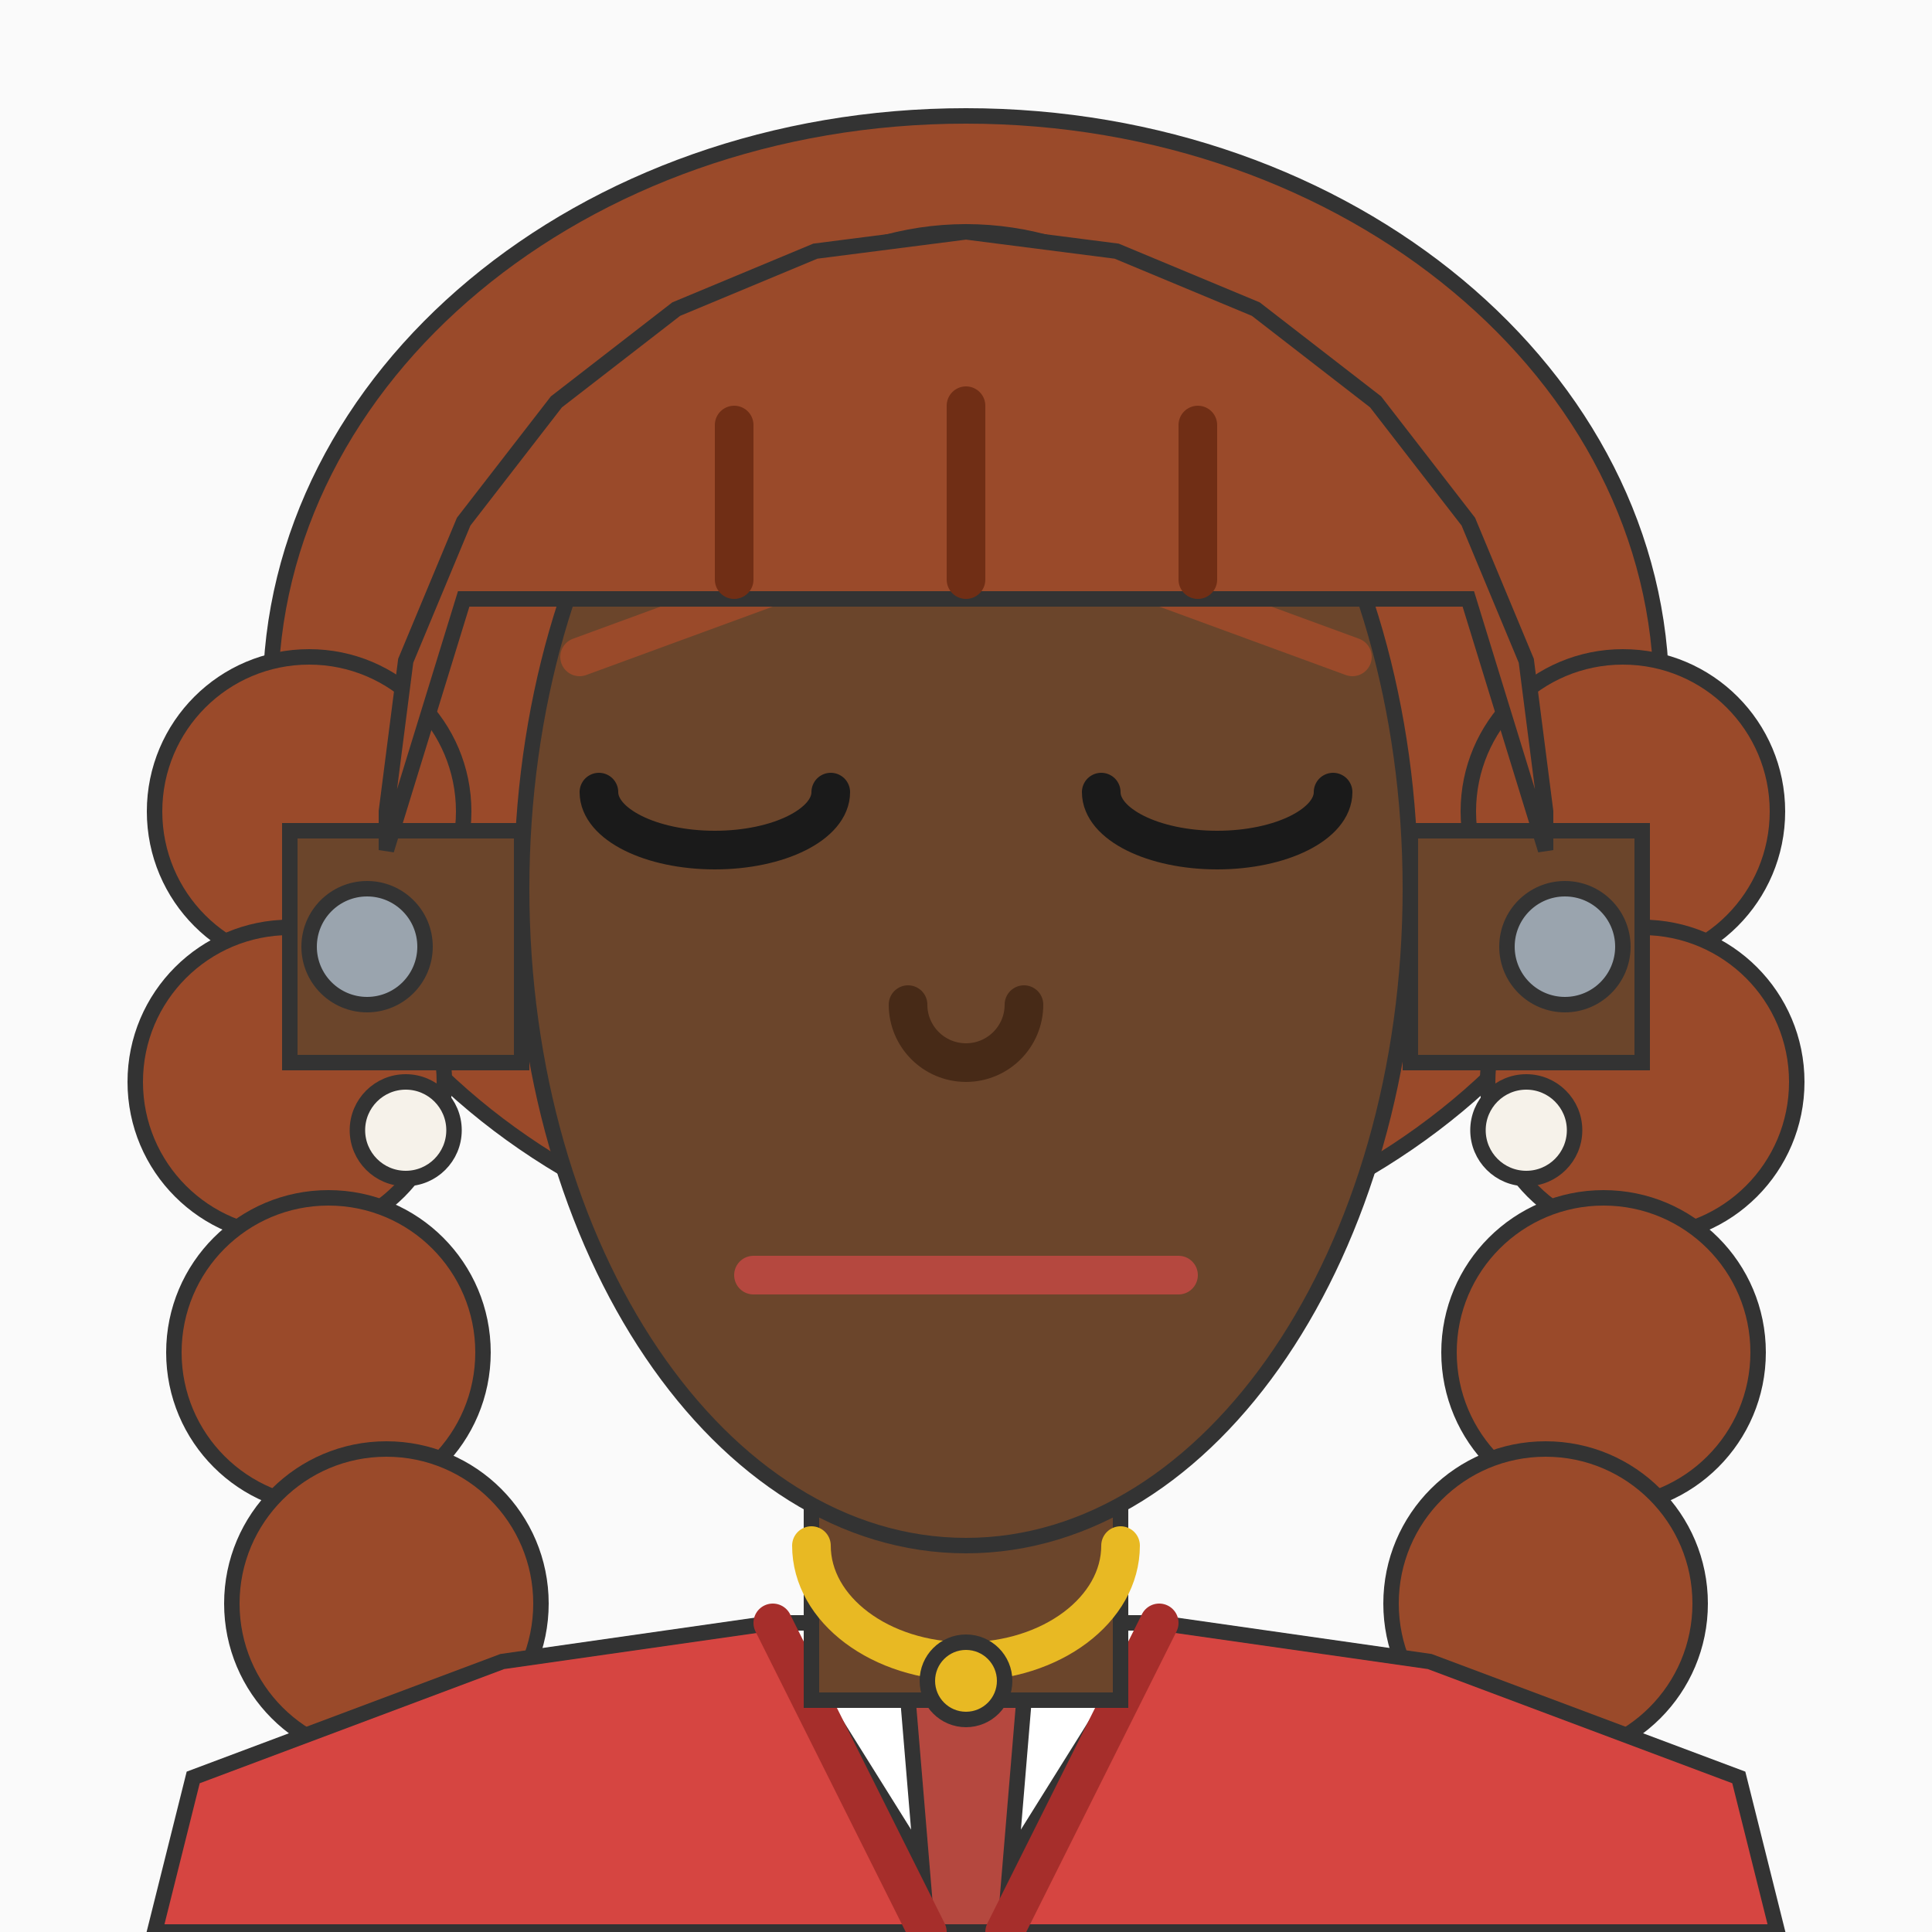
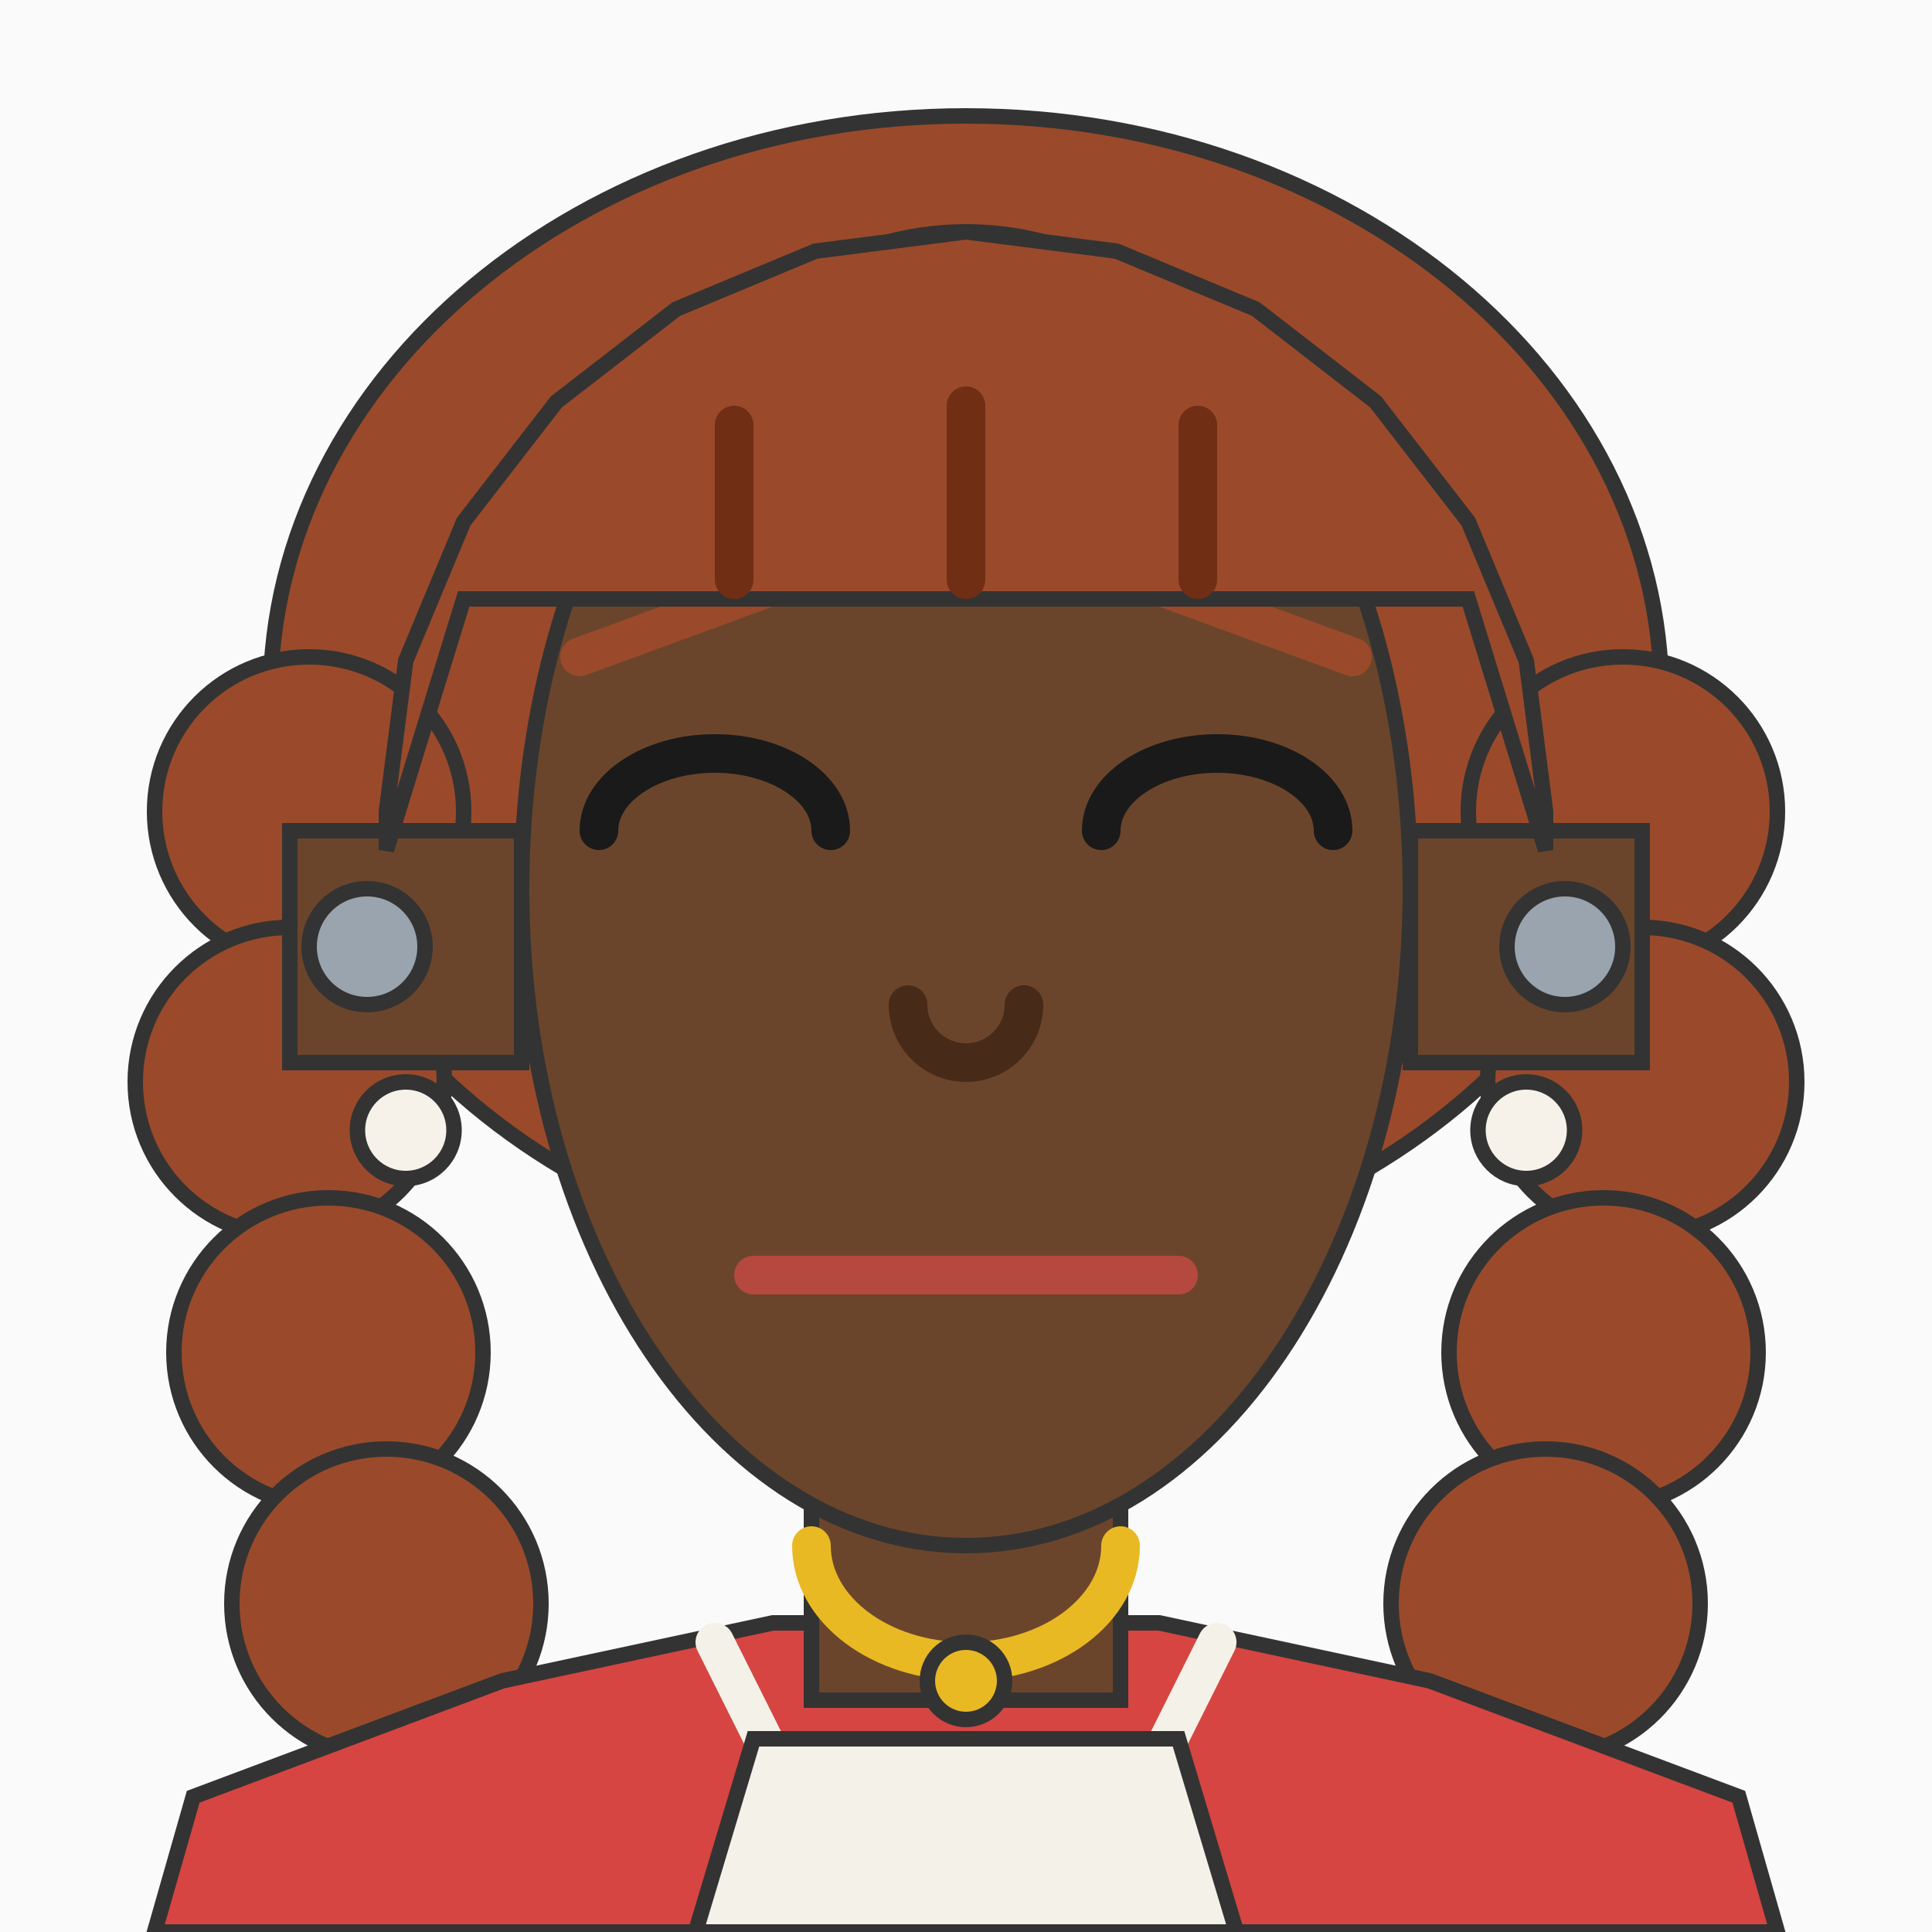
<svg xmlns="http://www.w3.org/2000/svg" viewBox="0 0 100 100" width="200" height="200">
  <rect width="100" height="100" fill="#fafafa" />
  <ellipse cx="50" cy="36" rx="36" ry="30" fill="#9A4A2A" stroke="#333" stroke-width="0.8" />
  <ellipse cx="16" cy="42" rx="8" ry="8" fill="#9A4A2A" stroke="#333" stroke-width="0.8" />
  <ellipse cx="15" cy="56" rx="8" ry="8" fill="#9A4A2A" stroke="#333" stroke-width="0.8" />
  <ellipse cx="17" cy="70" rx="8" ry="8" fill="#9A4A2A" stroke="#333" stroke-width="0.8" />
  <ellipse cx="20" cy="83" rx="8" ry="8" fill="#9A4A2A" stroke="#333" stroke-width="0.8" />
  <ellipse cx="84" cy="42" rx="8" ry="8" fill="#9A4A2A" stroke="#333" stroke-width="0.8" />
  <ellipse cx="85" cy="56" rx="8" ry="8" fill="#9A4A2A" stroke="#333" stroke-width="0.8" />
  <ellipse cx="83" cy="70" rx="8" ry="8" fill="#9A4A2A" stroke="#333" stroke-width="0.8" />
  <ellipse cx="80" cy="83" rx="8" ry="8" fill="#9A4A2A" stroke="#333" stroke-width="0.8" />
-   <polygon points="8,100 10,92 26,86 40,84 60,84 74,86 90,92 92,100" fill="#D64541" stroke="#333" stroke-width="0.8" />
-   <polygon points="40,84 60,84 50,100" fill="#FFFFFF" stroke="#333" stroke-width="0.8" />
-   <polygon points="47,88 53,88 52,100 48,100" fill="#B5483F" stroke="#333" stroke-width="0.8" />
-   <polyline points="40,84 48,100" fill="none" stroke="#A62E2B" stroke-width="2" stroke-linecap="round" stroke-linejoin="round" />
-   <polyline points="60,84 52,100" fill="none" stroke="#A62E2B" stroke-width="2" stroke-linecap="round" stroke-linejoin="round" />
+   <polygon points="8,100 10,93 26,87 40,84 60,84 74,87 90,93 92,100" fill="#D64541" stroke="#333" stroke-width="0.8" />
+   <polyline points="40,91 37,85" fill="none" stroke="#F4F1E8" stroke-width="2" stroke-linecap="round" stroke-linejoin="round" />
+   <polyline points="60,91 63,85" fill="none" stroke="#F4F1E8" stroke-width="2" stroke-linecap="round" stroke-linejoin="round" />
+   <polygon points="36,100 39,90 61,90 64,100" fill="#F4F1E8" stroke="#333" stroke-width="0.8" />
  <rect x="42" y="70" width="16" height="18" fill="#6B452B" stroke="#333" stroke-width="0.8" />
  <path d="M42 80 A8 6 0 0 0 58 80" fill="none" stroke="#E8B923" stroke-width="2" stroke-linecap="round" stroke-linejoin="round" />
  <ellipse cx="50" cy="87" rx="2" ry="2" fill="#E8B923" stroke="#333" stroke-width="0.8" />
  <rect x="15" y="43" width="12" height="12" fill="#6B452B" stroke="#333" stroke-width="0.8" />
  <ellipse cx="19" cy="49" rx="3" ry="3" fill="#9AA4AE" stroke="#333" stroke-width="0.8" />
  <rect x="73" y="43" width="12" height="12" fill="#6B452B" stroke="#333" stroke-width="0.8" />
  <ellipse cx="81" cy="49" rx="3" ry="3" fill="#9AA4AE" stroke="#333" stroke-width="0.8" />
  <ellipse cx="50" cy="46" rx="23" ry="34" fill="#6B452B" stroke="#333" stroke-width="0.8" />
  <polyline points="39,66 61,66" fill="none" stroke="#B5483F" stroke-width="2" stroke-linecap="round" stroke-linejoin="round" />
  <path d="M47 52 A3 3 0 0 0 53 52" fill="none" stroke="#472A17" stroke-width="2" stroke-linecap="round" stroke-linejoin="round" />
-   <path d="M31 41 A6 3 0 0 0 43 41" fill="none" stroke="#1A1A1A" stroke-width="2" stroke-linecap="round" stroke-linejoin="round" />
-   <path d="M57 41 A6 3 0 0 0 69 41" fill="none" stroke="#1A1A1A" stroke-width="2" stroke-linecap="round" stroke-linejoin="round" />
+   <path d="M31 43 A6 4 0 0 1 43 43" fill="none" stroke="#1A1A1A" stroke-width="2" stroke-linecap="round" stroke-linejoin="round" />
+   <path d="M57 43 A6 4 0 0 1 69 43" fill="none" stroke="#1A1A1A" stroke-width="2" stroke-linecap="round" stroke-linejoin="round" />
  <polyline points="30,34 45,28.5" fill="none" stroke="#9A4A2A" stroke-width="2" stroke-linecap="round" stroke-linejoin="round" />
  <polyline points="70,34 55,28.5" fill="none" stroke="#9A4A2A" stroke-width="2" stroke-linecap="round" stroke-linejoin="round" />
  <polygon points="20,42 21,34.2 24,27 28.8,20.8 35,16 42.2,13 50,12 57.8,13 65,16 71.2,20.8 76,27 79,34.2 80,42 80,44 76,31 24,31 20,44" fill="#9A4A2A" stroke="#333" stroke-width="0.8" />
  <polyline points="38,22 38,30" fill="none" stroke="#702E15" stroke-width="2" stroke-linecap="round" stroke-linejoin="round" />
  <polyline points="50,21 50,30" fill="none" stroke="#702E15" stroke-width="2" stroke-linecap="round" stroke-linejoin="round" />
  <polyline points="62,22 62,30" fill="none" stroke="#702E15" stroke-width="2" stroke-linecap="round" stroke-linejoin="round" />
  <ellipse cx="21" cy="58.5" rx="2.5" ry="2.5" fill="#F6F2EA" stroke="#333" stroke-width="0.8" />
  <ellipse cx="79" cy="58.5" rx="2.5" ry="2.5" fill="#F6F2EA" stroke="#333" stroke-width="0.8" />
</svg>
